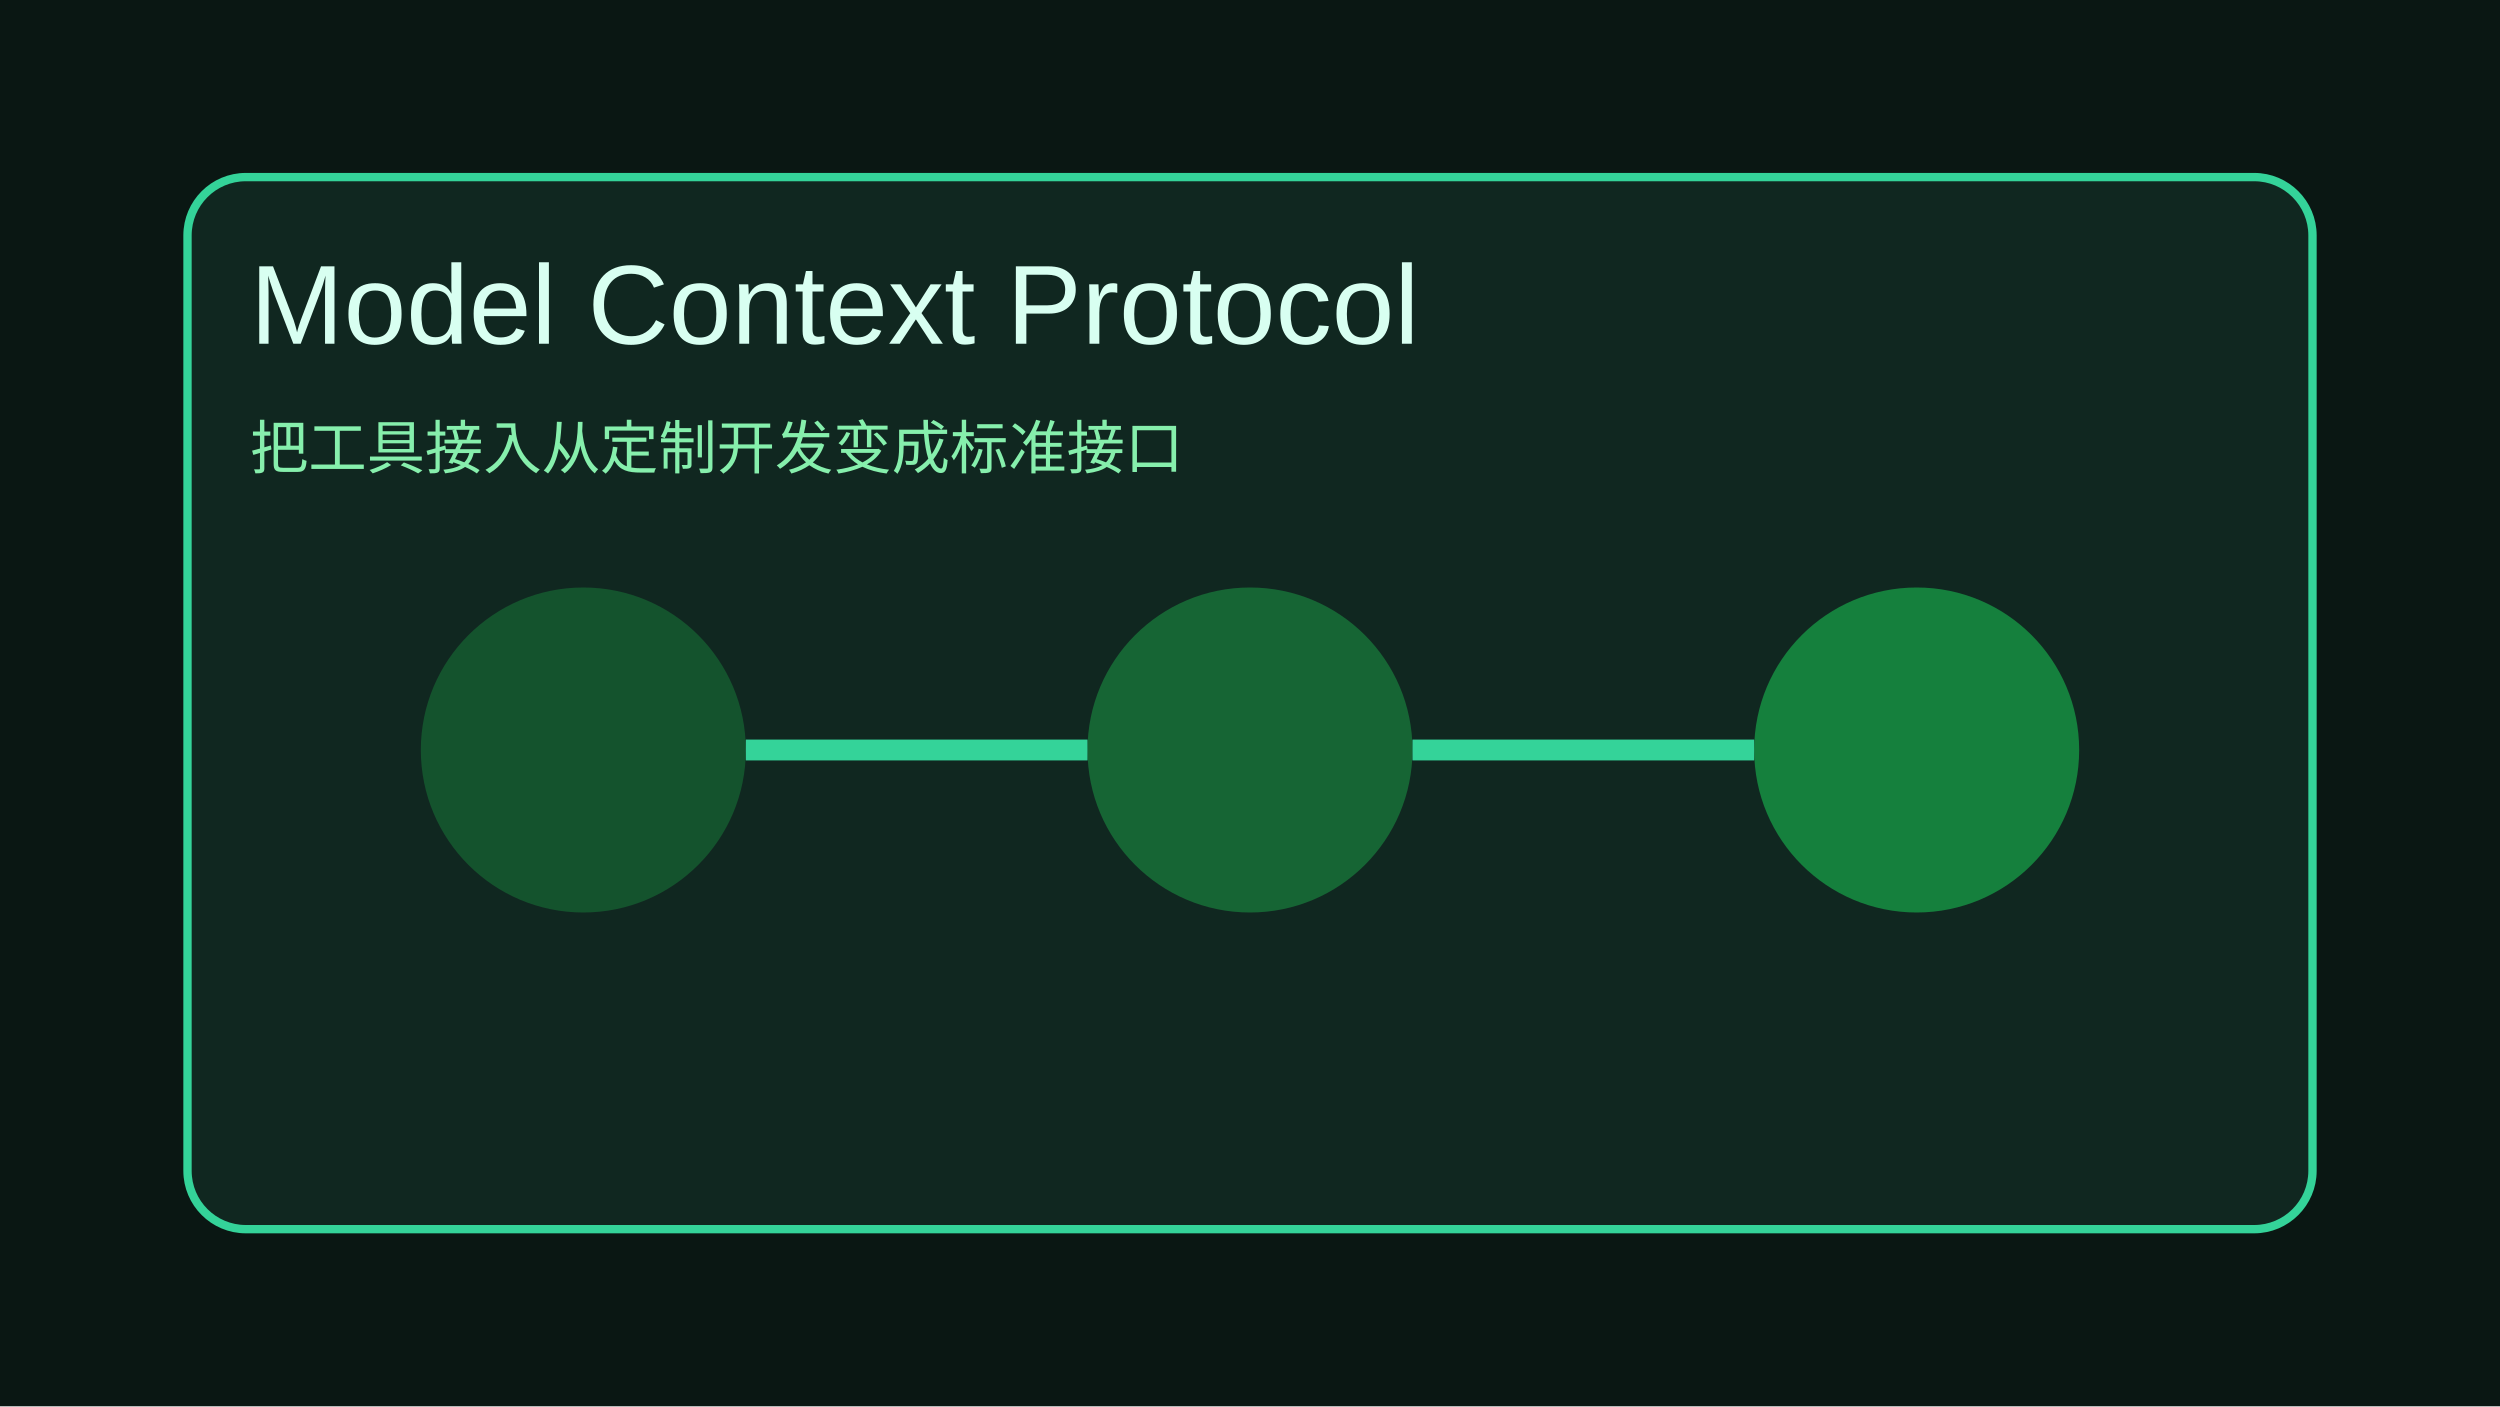
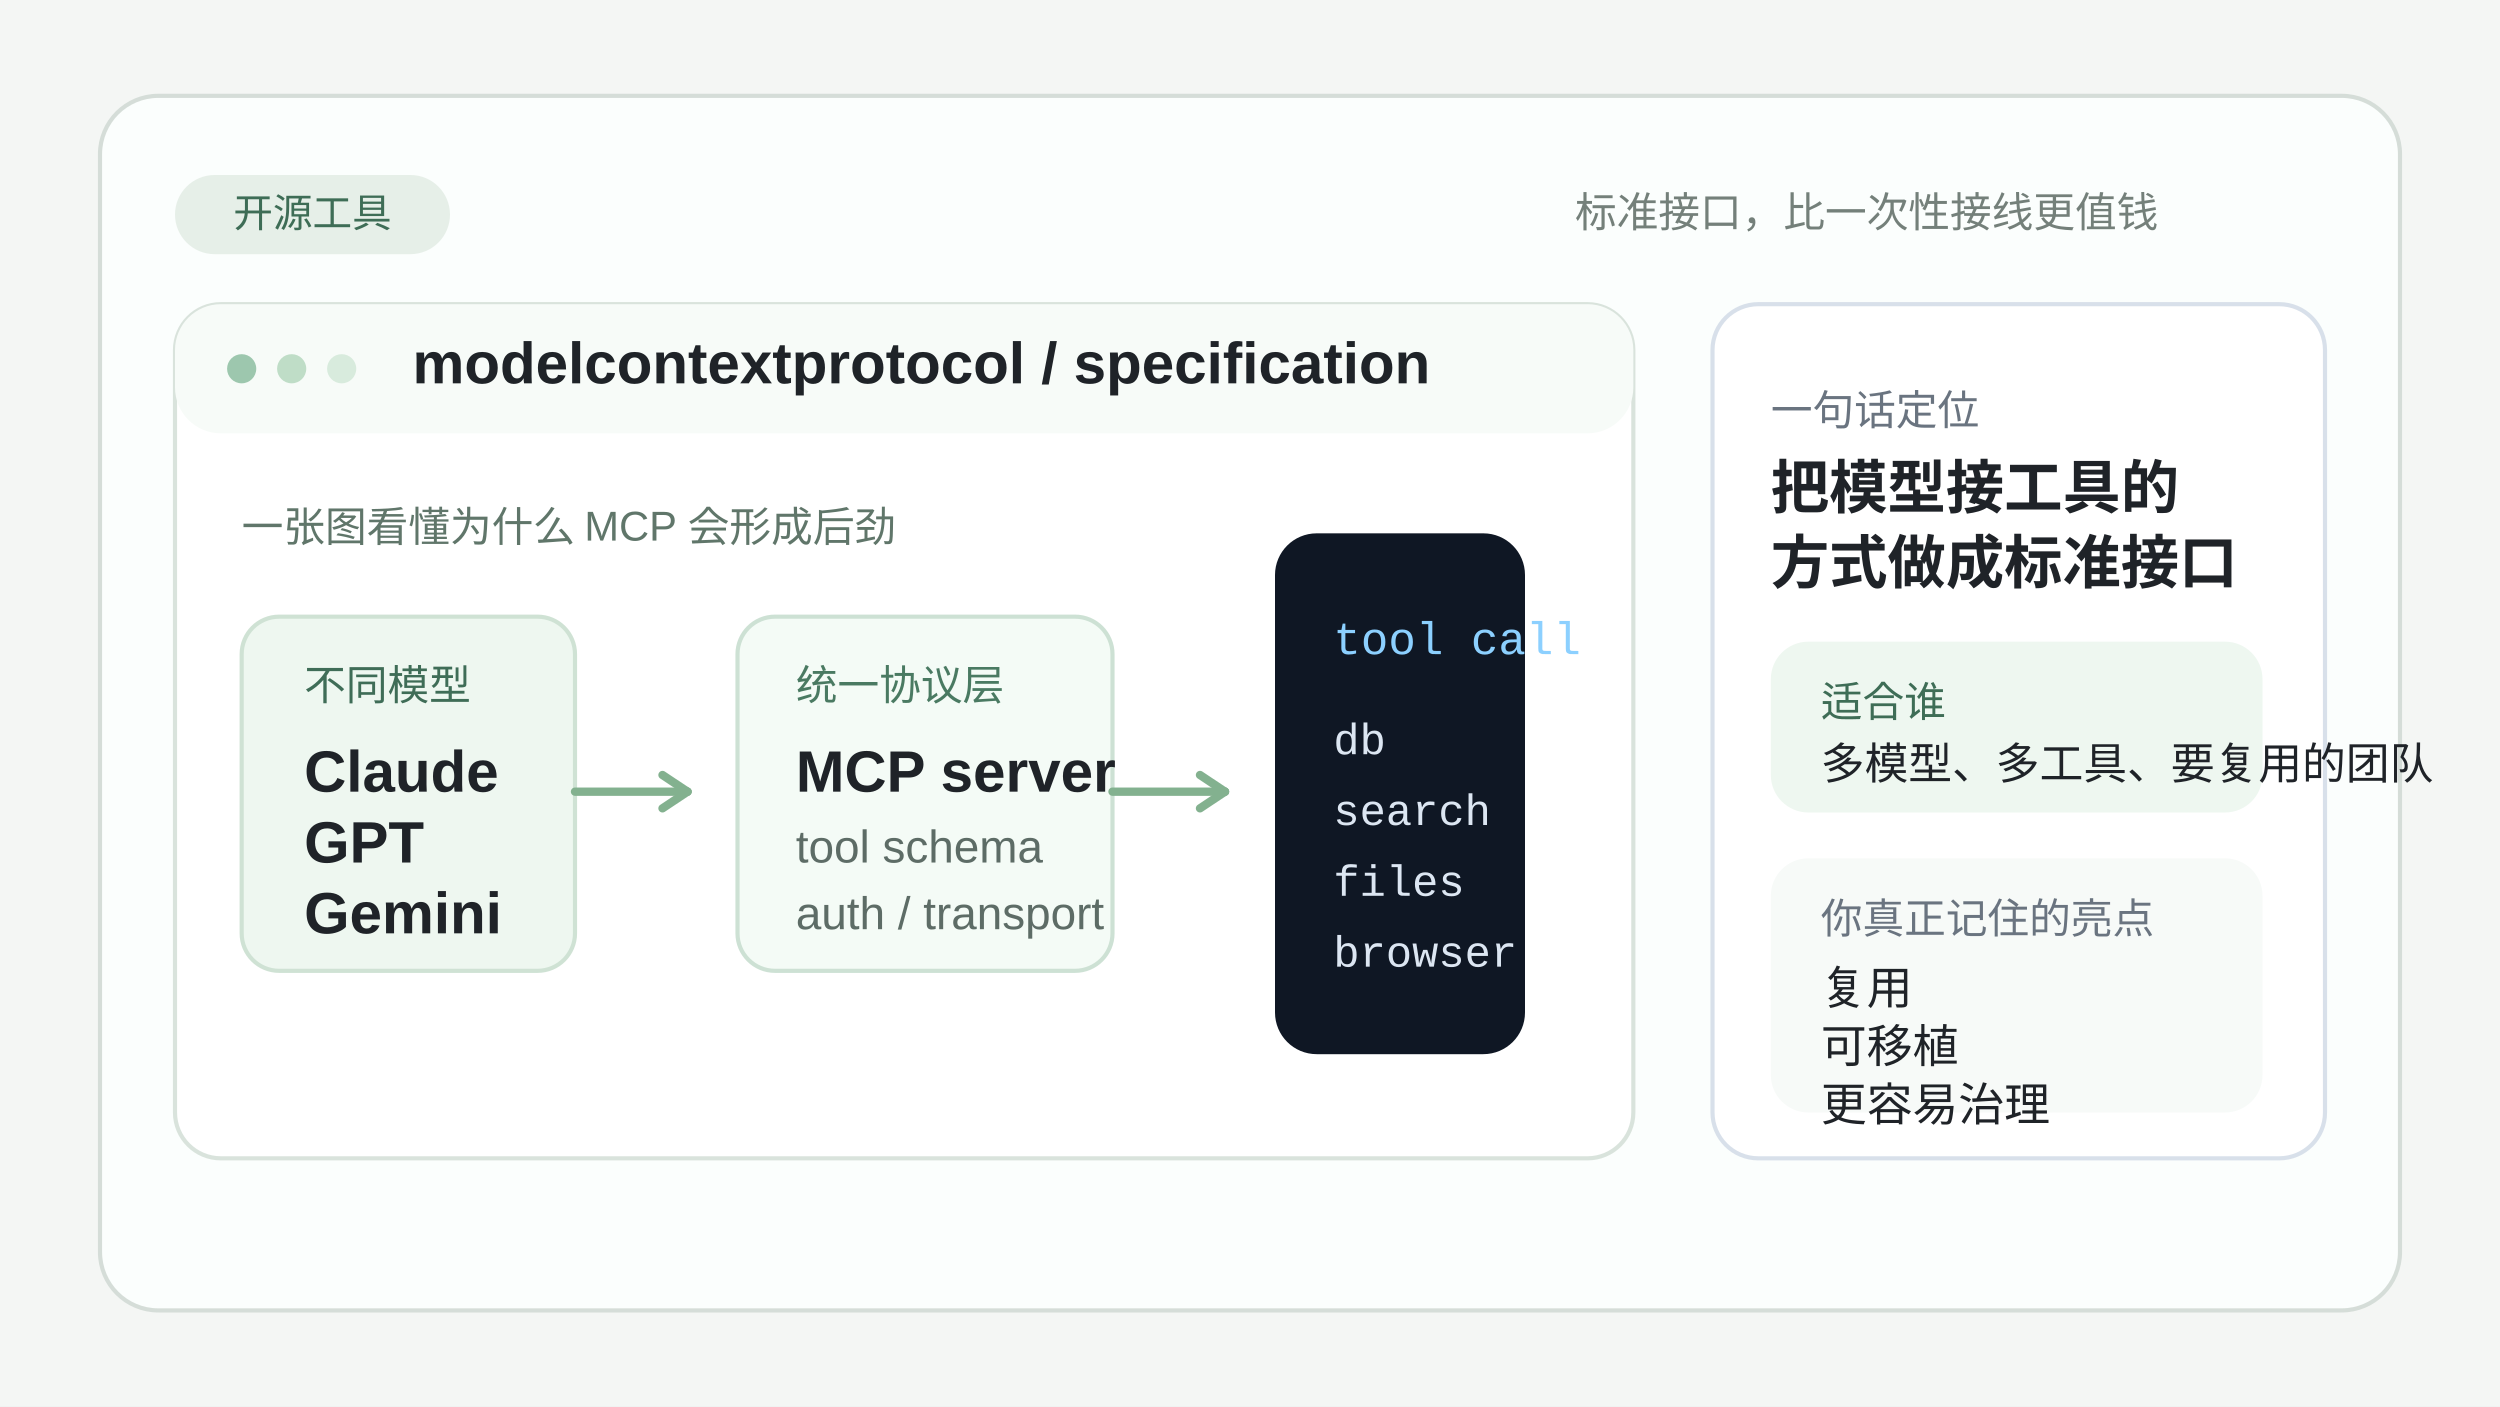
<svg xmlns="http://www.w3.org/2000/svg" width="1200" height="675" viewBox="0 0 1200 675">
-   <rect width="1200" height="675" fill="#0a1713" />
-   <rect x="90" y="85" width="1020" height="505" rx="28" fill="#102720" stroke="#34d399" stroke-width="4" />
-   <text x="120" y="165" fill="#d8fff1" font-size="54" font-family="Arial, PingFang SC, sans-serif">Model Context Protocol</text>
-   <text x="120" y="225" fill="#86efac" font-size="28" font-family="Arial, PingFang SC, sans-serif">把工具接入从定制开发变成标准接口</text>
-   <circle cx="280" cy="360" r="78" fill="#14532d" />
-   <circle cx="600" cy="360" r="78" fill="#166534" />
-   <circle cx="920" cy="360" r="78" fill="#15803d" />
-   <line x1="358" y1="360" x2="522" y2="360" stroke="#34d399" stroke-width="10" />
-   <line x1="678" y1="360" x2="842" y2="360" stroke="#34d399" stroke-width="10" />
+   <rect width="1200" height="675" fill="#f4f6f4" />
+   <rect x="48" y="46" width="1104" height="583" rx="28" fill="#fbfefd" stroke="#d5ddd8" stroke-width="2" />
+   <rect x="84" y="84" width="132" height="38" rx="19" fill="#e6efe8" />
+   <text x="150" y="109" text-anchor="middle" fill="#3e6d56" font-size="19" font-family="Arial, PingFang SC, sans-serif">开源工具</text>
+   <text x="1036" y="109" text-anchor="end" fill="#74807a" font-size="20" font-family="Arial, PingFang SC, sans-serif">标准接口，比一次性接线更值钱</text>
+   <rect x="84" y="146" width="700" height="410" rx="22" fill="#ffffff" stroke="#d9e3dc" stroke-width="2" />
+   <rect x="84" y="146" width="700" height="62" rx="22" fill="#f7fbf8" />
+   <circle cx="116" cy="177" r="7" fill="#9dc7ae" />
+   <circle cx="140" cy="177" r="7" fill="#bfddc7" />
+   <circle cx="164" cy="177" r="7" fill="#d8ebdd" />
+   <text x="198" y="184" fill="#1f2328" font-size="28" font-weight="700" font-family="Arial, PingFang SC, sans-serif">modelcontextprotocol / specification</text>
+   <text x="116" y="260" fill="#60766a" font-size="20" font-family="Arial, PingFang SC, sans-serif">一张图看懂为什么 MCP 会形成后劲</text>
+   <rect x="116" y="296" width="160" height="170" rx="18" fill="#eef7f0" stroke="#cfe2d4" stroke-width="2" />
+   <rect x="354" y="296" width="180" height="170" rx="18" fill="#f4fbf6" stroke="#cde1d4" stroke-width="2" />
+   <rect x="612" y="256" width="120" height="250" rx="20" fill="#0f1724" />
+   <text x="146" y="336" fill="#3f6d57" font-size="20" font-family="Arial, PingFang SC, sans-serif">不同模型</text>
+   <text x="146" y="380" fill="#1f2328" font-size="28" font-weight="700" font-family="Arial, PingFang SC, sans-serif">Claude</text>
+   <text x="146" y="414" fill="#1f2328" font-size="28" font-weight="700" font-family="Arial, PingFang SC, sans-serif">GPT</text>
+   <text x="146" y="448" fill="#1f2328" font-size="28" font-weight="700" font-family="Arial, PingFang SC, sans-serif">Gemini</text>
+   <text x="382" y="336" fill="#4a7a62" font-size="20" font-family="Arial, PingFang SC, sans-serif">统一协议层</text>
+   <text x="382" y="380" fill="#1f2328" font-size="28" font-weight="700" font-family="Arial, PingFang SC, sans-serif">MCP server</text>
+   <text x="382" y="414" fill="#5d6c66" font-size="22" font-family="Arial, PingFang SC, sans-serif">tool schema</text>
+   <text x="382" y="446" fill="#5d6c66" font-size="22" font-family="Arial, PingFang SC, sans-serif">auth / transport</text>
+   <text x="640" y="314" fill="#8cd0ff" font-size="22" font-family="Courier New, monospace">tool call</text>
+   <text x="640" y="362" fill="#dce6f2" font-size="21" font-family="Courier New, monospace">db</text>
+   <text x="640" y="396" fill="#dce6f2" font-size="21" font-family="Courier New, monospace">search</text>
+   <text x="640" y="430" fill="#dce6f2" font-size="21" font-family="Courier New, monospace">files</text>
+   <text x="640" y="464" fill="#dce6f2" font-size="21" font-family="Courier New, monospace">browser</text>
+   <path d="M276 380 L330 380" stroke="#83b18f" stroke-width="4" stroke-linecap="round" />
+   <path d="M330 380 L318 372" stroke="#83b18f" stroke-width="4" fill="none" stroke-linecap="round" />
+   <path d="M330 380 L318 388" stroke="#83b18f" stroke-width="4" fill="none" stroke-linecap="round" />
+   <path d="M534 380 L588 380" stroke="#83b18f" stroke-width="4" stroke-linecap="round" />
+   <path d="M588 380 L576 372" stroke="#83b18f" stroke-width="4" fill="none" stroke-linecap="round" />
+   <path d="M588 380 L576 388" stroke="#83b18f" stroke-width="4" fill="none" stroke-linecap="round" />
+   <rect x="822" y="146" width="294" height="410" rx="22" fill="#ffffff" stroke="#d8e0ea" stroke-width="2" />
+   <text x="850" y="204" fill="#6a7480" font-size="20" font-family="Arial, PingFang SC, sans-serif">一句话定位</text>
+   <text x="850" y="244" fill="#1f2328" font-size="28" font-weight="700" font-family="Arial, PingFang SC, sans-serif">把模型接工具的</text>
+   <text x="850" y="280" fill="#1f2328" font-size="28" font-weight="700" font-family="Arial, PingFang SC, sans-serif">方式做成标准接口</text>
+   <rect x="850" y="308" width="236" height="82" rx="18" fill="#eef7f0" />
+   <text x="874" y="344" fill="#3e6d56" font-size="20" font-family="Arial, PingFang SC, sans-serif">适合谁</text>
+   <text x="874" y="374" fill="#1f2328" font-size="21" font-family="Arial, PingFang SC, sans-serif">多模型、多工具、要复用的团队</text>
+   <rect x="850" y="412" width="236" height="122" rx="18" fill="#f7faf8" />
+   <text x="874" y="448" fill="#6a7480" font-size="20" font-family="Arial, PingFang SC, sans-serif">你真正记住的亮点</text>
+   <text x="874" y="482" fill="#1f2328" font-size="22" font-family="Arial, PingFang SC, sans-serif">复用</text>
+   <text x="874" y="510" fill="#1f2328" font-size="22" font-family="Arial, PingFang SC, sans-serif">可移植</text>
+   <text x="874" y="538" fill="#1f2328" font-size="22" font-family="Arial, PingFang SC, sans-serif">更容易治理</text>
</svg>
